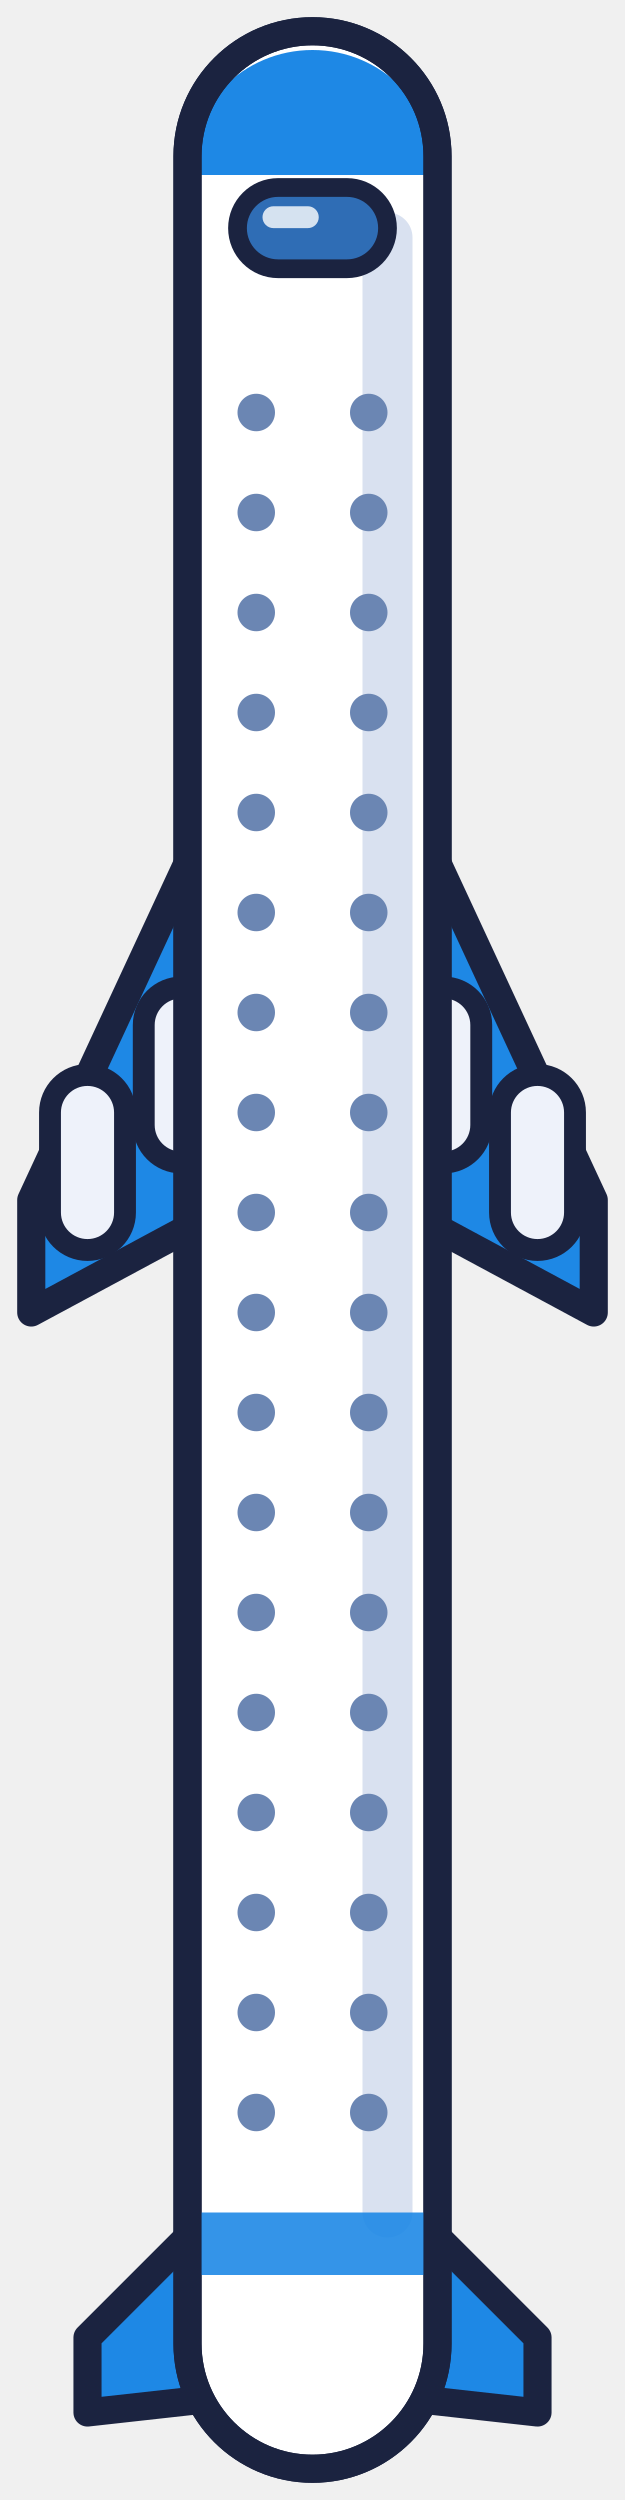
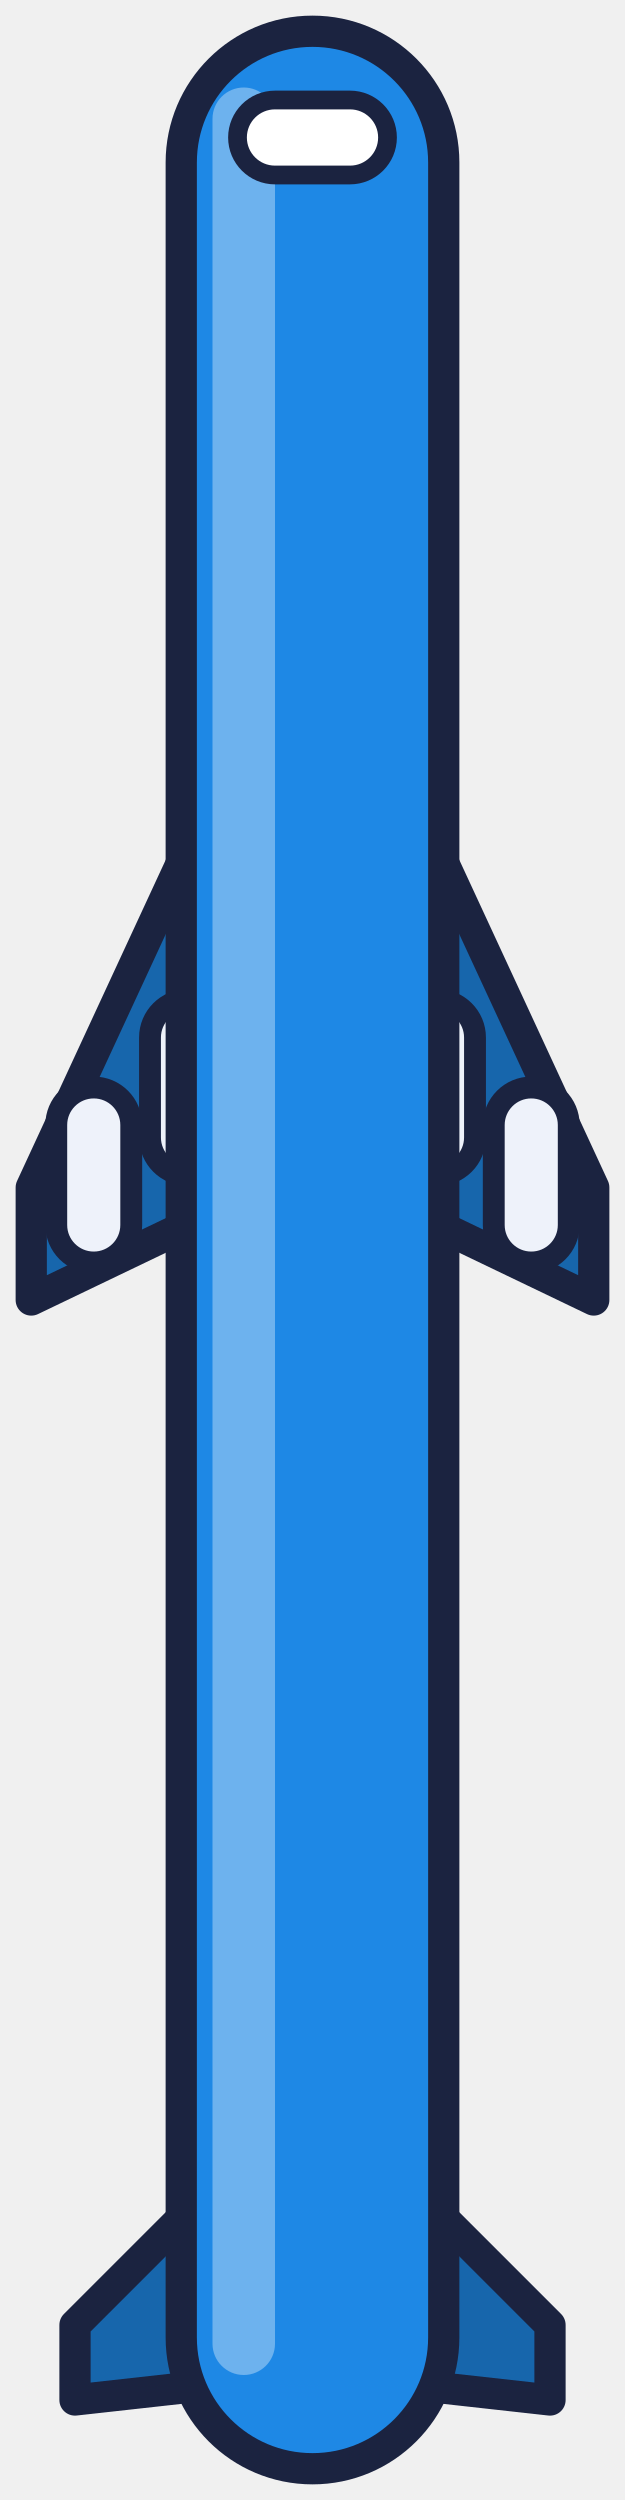
<svg xmlns="http://www.w3.org/2000/svg" viewBox="0 0 100 400" width="100" height="400">
-   <polygon points="69,136 95,192 95,210 69,196" fill="#1E88E5" stroke="#1B2340" stroke-width="4.5" stroke-linejoin="round" />
-   <polygon points="31,136 5,192 5,210 31,196" fill="#1E88E5" stroke="#1B2340" stroke-width="4.5" stroke-linejoin="round" />
-   <polygon points="68,356 86,374 86,386 68,384" fill="#1E88E5" stroke="#1B2340" stroke-width="4.5" stroke-linejoin="round" />
-   <polygon points="32,356 14,374 14,386 32,384" fill="#1E88E5" stroke="#1B2340" stroke-width="4.5" stroke-linejoin="round" />
-   <rect x="8" y="172" width="12" height="28" rx="6" fill="#EEF2FA" stroke="#1B2340" stroke-width="3.5" />
-   <rect x="23" y="158" width="12" height="28" rx="6" fill="#EEF2FA" stroke="#1B2340" stroke-width="3.5" />
-   <rect x="65" y="158" width="12" height="28" rx="6" fill="#EEF2FA" stroke="#1B2340" stroke-width="3.5" />
-   <rect x="80" y="172" width="12" height="28" rx="6" fill="#EEF2FA" stroke="#1B2340" stroke-width="3.5" />
-   <rect x="30" y="5" width="40" height="390" rx="20" fill="#FFFFFF" />
-   <path d="M30 28 A20 20 0 0 1 70 28 Z" fill="#1E88E5" />
-   <rect x="58" y="34" width="8" height="324" rx="4" fill="#D9E1F0" />
-   <rect x="30" y="5" width="40" height="390" rx="20" fill="none" stroke="#1B2340" stroke-width="4.5" stroke-linejoin="round" />
-   <rect x="38" y="30" width="24" height="13" rx="6.5" fill="#2F6DB5" stroke="#1B2340" stroke-width="3" />
-   <rect x="42" y="33" width="9" height="3.5" rx="1.75" fill="#FFFFFF" opacity="0.8" />
-   <rect x="30" y="354" width="40" height="10" fill="#1E88E5" opacity="0.9" />
-   <rect x="30" y="5" width="40" height="390" rx="20" fill="none" stroke="#1B2340" stroke-width="4.5" stroke-linejoin="round" />
-   <circle cx="41" cy="66" r="3" fill="#6B86B3" />
-   <circle cx="59" cy="66" r="3" fill="#6B86B3" />
-   <circle cx="41" cy="82" r="3" fill="#6B86B3" />
-   <circle cx="59" cy="82" r="3" fill="#6B86B3" />
-   <circle cx="41" cy="98" r="3" fill="#6B86B3" />
-   <circle cx="59" cy="98" r="3" fill="#6B86B3" />
-   <circle cx="41" cy="114" r="3" fill="#6B86B3" />
-   <circle cx="59" cy="114" r="3" fill="#6B86B3" />
-   <circle cx="41" cy="130" r="3" fill="#6B86B3" />
-   <circle cx="59" cy="130" r="3" fill="#6B86B3" />
-   <circle cx="41" cy="146" r="3" fill="#6B86B3" />
-   <circle cx="59" cy="146" r="3" fill="#6B86B3" />
-   <circle cx="41" cy="162" r="3" fill="#6B86B3" />
-   <circle cx="59" cy="162" r="3" fill="#6B86B3" />
-   <circle cx="41" cy="178" r="3" fill="#6B86B3" />
-   <circle cx="59" cy="178" r="3" fill="#6B86B3" />
-   <circle cx="41" cy="194" r="3" fill="#6B86B3" />
-   <circle cx="59" cy="194" r="3" fill="#6B86B3" />
-   <circle cx="41" cy="210" r="3" fill="#6B86B3" />
-   <circle cx="59" cy="210" r="3" fill="#6B86B3" />
-   <circle cx="41" cy="226" r="3" fill="#6B86B3" />
-   <circle cx="59" cy="226" r="3" fill="#6B86B3" />
-   <circle cx="41" cy="242" r="3" fill="#6B86B3" />
-   <circle cx="59" cy="242" r="3" fill="#6B86B3" />
-   <circle cx="41" cy="258" r="3" fill="#6B86B3" />
-   <circle cx="59" cy="258" r="3" fill="#6B86B3" />
-   <circle cx="41" cy="274" r="3" fill="#6B86B3" />
-   <circle cx="59" cy="274" r="3" fill="#6B86B3" />
-   <circle cx="41" cy="290" r="3" fill="#6B86B3" />
-   <circle cx="59" cy="290" r="3" fill="#6B86B3" />
-   <circle cx="41" cy="306" r="3" fill="#6B86B3" />
-   <circle cx="59" cy="306" r="3" fill="#6B86B3" />
-   <circle cx="41" cy="322" r="3" fill="#6B86B3" />
-   <circle cx="59" cy="322" r="3" fill="#6B86B3" />
-   <circle cx="41" cy="338" r="3" fill="#6B86B3" />
-   <circle cx="59" cy="338" r="3" fill="#6B86B3" />
+   <polygon points="70,136 95,190 95,208 70,196" fill="#1766ac" stroke="#1B2340" stroke-width="5" stroke-linejoin="round" />
+   <polygon points="30,136 5,190 5,208 30,196" fill="#1766ac" stroke="#1B2340" stroke-width="5" stroke-linejoin="round" />
+   <polygon points="70,354 88,372 88,384 70,382" fill="#1766ac" stroke="#1B2340" stroke-width="5" stroke-linejoin="round" />
+   <polygon points="30,354 12,372 12,384 30,382" fill="#1766ac" stroke="#1B2340" stroke-width="5" stroke-linejoin="round" />
+   <rect x="9" y="174" width="12" height="28" rx="6" fill="#EEF2FA" stroke="#1B2340" stroke-width="3.5" />
+   <rect x="24" y="160" width="12" height="28" rx="6" fill="#EEF2FA" stroke="#1B2340" stroke-width="3.5" />
+   <rect x="64" y="160" width="12" height="28" rx="6" fill="#EEF2FA" stroke="#1B2340" stroke-width="3.5" />
+   <rect x="79" y="174" width="12" height="28" rx="6" fill="#EEF2FA" stroke="#1B2340" stroke-width="3.5" />
+   <rect x="29" y="5" width="42" height="390" rx="21" fill="#1E88E5" stroke="#1B2340" stroke-width="5" stroke-linejoin="round" />
+   <rect x="34" y="14" width="10" height="366" rx="5" fill="#FFFFFF" opacity="0.35" />
+   <rect x="38" y="16" width="24" height="12" rx="6" fill="#FFFFFF" stroke="#1B2340" stroke-width="3" />
</svg>
